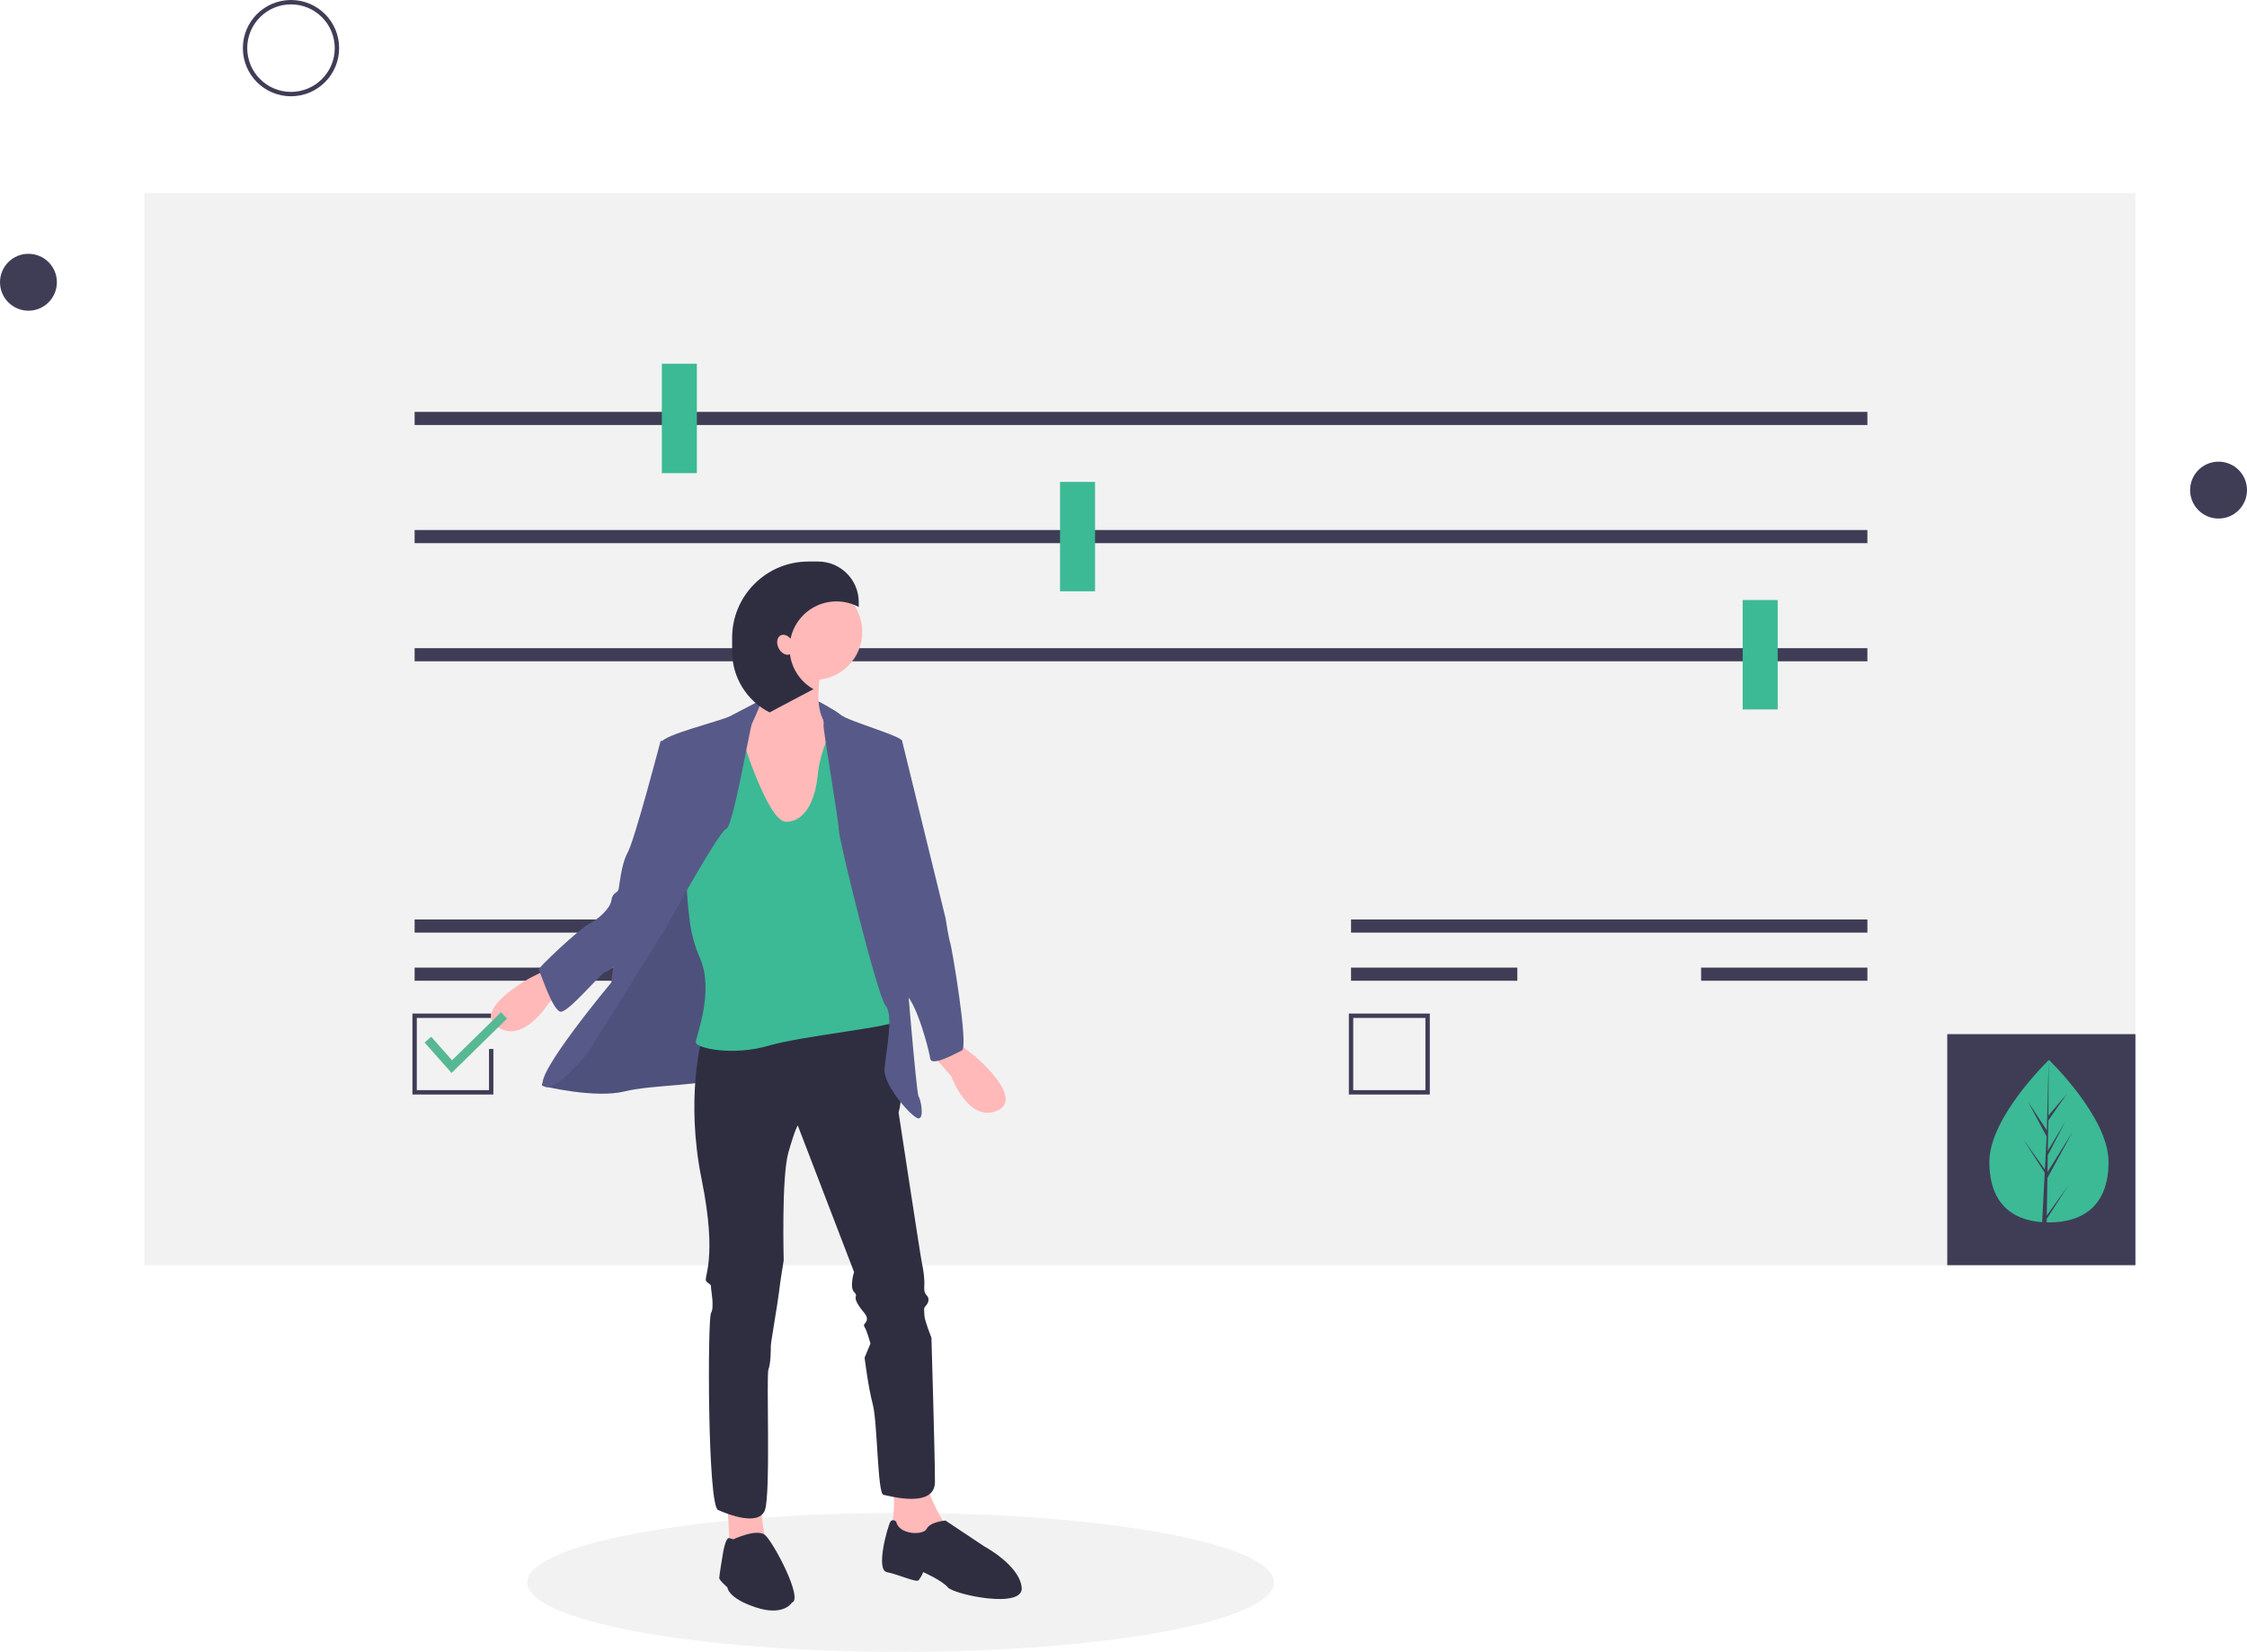
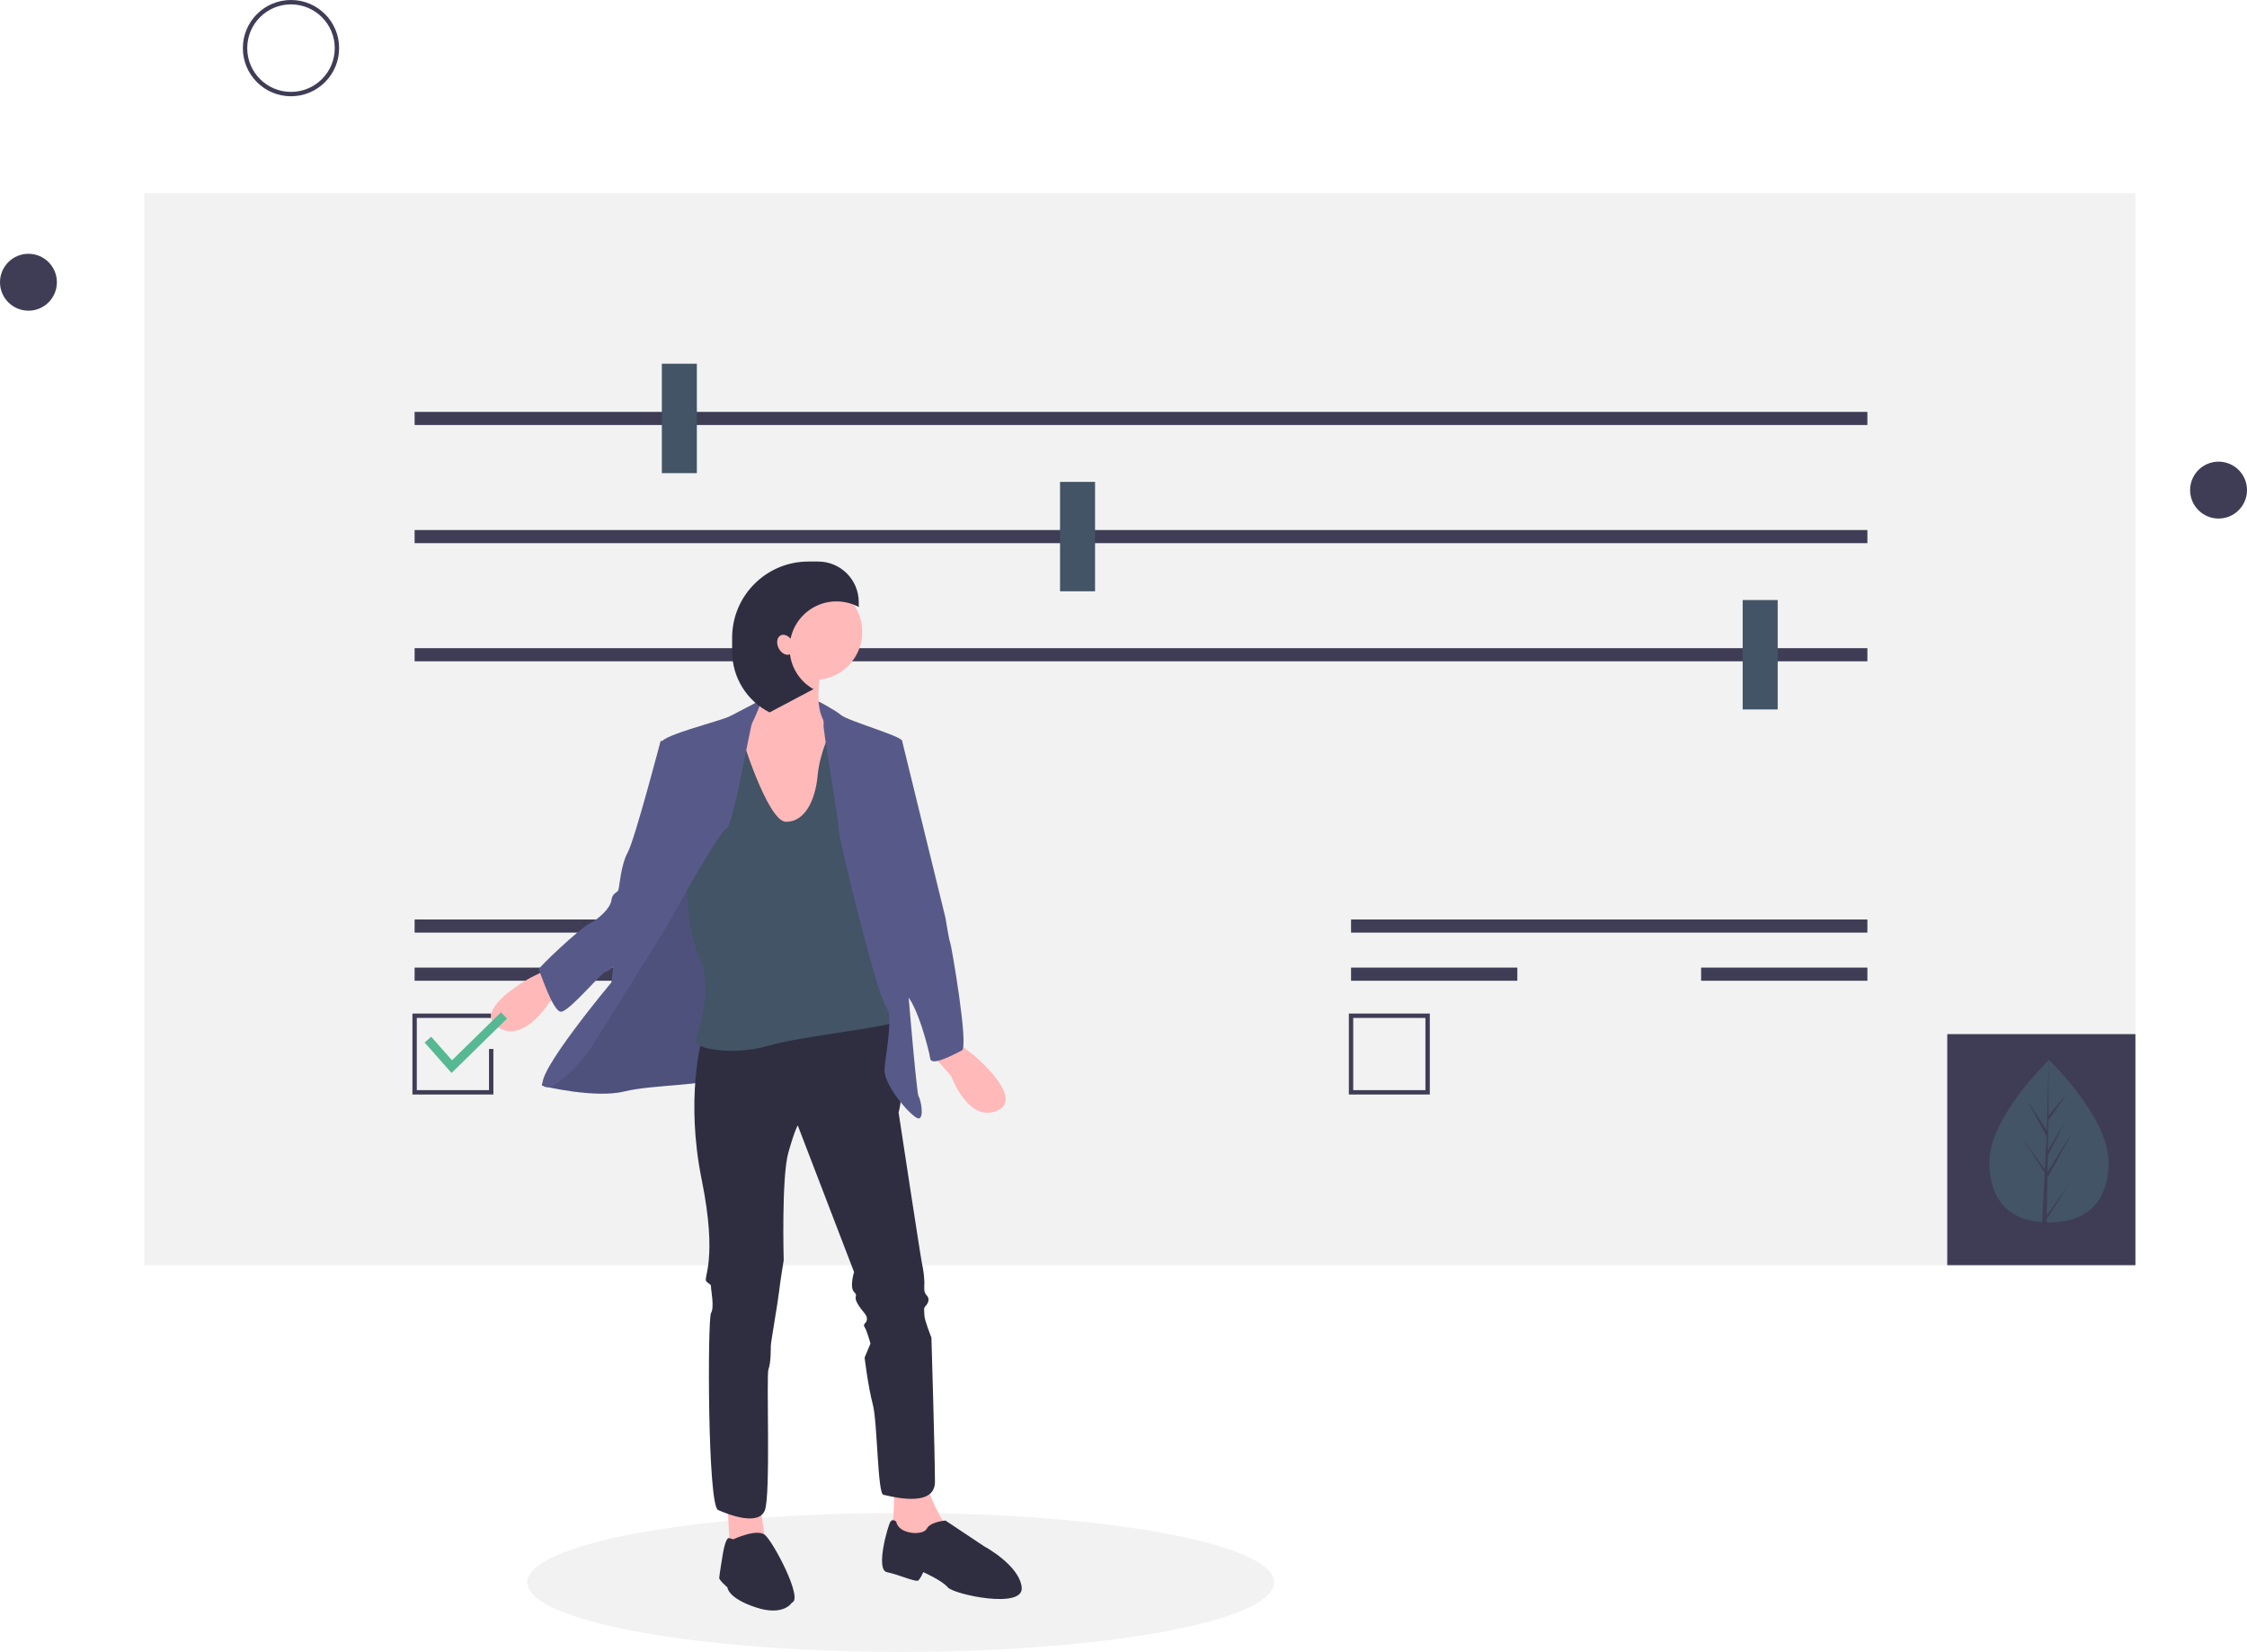
<svg xmlns="http://www.w3.org/2000/svg" id="eaae95e9-bf99-4a62-939f-b246d44eba2f" data-name="Layer 1" width="1027" height="755" viewBox="0 0 1027 755">
  <ellipse cx="411.656" cy="723.244" rx="170.656" ry="31.756" fill="#f2f2f2" />
  <rect x="66" y="88.25" width="910" height="490" fill="#f2f2f2" />
  <rect x="890" y="472.651" width="86" height="105.599" fill="#3f3d56" />
-   <path d="M1050.214,603.54c0,20.509-12.192,27.669-27.232,27.669S995.751,624.049,995.751,603.54s27.232-46.599,27.232-46.599S1050.214,583.031,1050.214,603.54Z" transform="translate(-86.5 -72.5)" fill="#3BBA95" />
+   <path d="M1050.214,603.54c0,20.509-12.192,27.669-27.232,27.669S995.751,624.049,995.751,603.54s27.232-46.599,27.232-46.599S1050.214,583.031,1050.214,603.54Z" transform="translate(-86.5 -72.5)" fill="#425465" />
  <polygon points="935.491 555.572 935.769 538.408 947.376 517.174 935.813 535.716 935.939 527.998 943.938 512.636 935.972 525.956 935.972 525.956 936.197 512.076 944.763 499.845 936.233 509.893 936.374 484.441 935.488 518.135 935.561 516.745 926.852 503.414 935.421 519.413 934.61 534.915 934.586 534.504 924.546 520.475 934.555 535.957 934.454 537.896 934.436 537.925 934.444 538.084 932.385 577.414 935.136 577.414 935.466 557.099 945.451 541.655 935.491 555.572" fill="#3f3d56" />
  <path d="M219.5,116.5a22,22,0,1,1,22-22A22.025,22.025,0,0,1,219.5,116.5Zm0-42a20,20,0,1,0,20,20A20.023,20.023,0,0,0,219.5,74.5Z" transform="translate(-86.5 -72.5)" fill="#3f3d56" />
  <circle cx="13" cy="129" r="13" fill="#3f3d56" />
  <circle cx="1014" cy="224" r="13" fill="#3f3d56" />
  <rect x="189.5" y="188.25" width="664" height="6" fill="#3f3d56" />
  <rect x="189.5" y="242.25" width="664" height="6" fill="#3f3d56" />
  <rect x="189.5" y="296.25" width="664" height="6" fill="#3f3d56" />
-   <rect x="302.5" y="166.25" width="16" height="50" fill="#3BBA95" />
-   <rect x="484.5" y="220.25" width="16" height="50" fill="#3BBA95" />
-   <rect x="796.5" y="274.25" width="16" height="50" fill="#3BBA95" />
+   <rect x="302.5" y="166.25" width="16" height="50" fill="#425465" />
+   <rect x="484.5" y="220.25" width="16" height="50" fill="#425465" />
+   <rect x="796.5" y="274.25" width="16" height="50" fill="#425465" />
  <rect x="189.5" y="420.25" width="236" height="6" fill="#3f3d56" />
  <rect x="189.5" y="442.25" width="118" height="6" fill="#3f3d56" />
  <polygon points="225.5 500.25 188.5 500.25 188.5 463.25 224.5 463.25 224.5 465.25 190.5 465.25 190.5 498.25 223.5 498.25 223.5 479.439 225.5 479.439 225.5 500.25" fill="#3f3d56" />
  <rect x="617.5" y="420.25" width="236" height="6" fill="#3f3d56" />
  <rect x="617.5" y="442.25" width="76" height="6" fill="#3f3d56" />
  <rect x="777.5" y="442.25" width="76" height="6" fill="#3f3d56" />
  <path d="M740,572.75H703v-37h37Zm-35-2h33v-33H705Z" transform="translate(-86.5 -72.5)" fill="#3f3d56" />
  <polygon points="378.024 333.278 351.768 333.278 351.768 320.418 373.737 320.418 378.56 323.097 378.024 333.278" fill="#575a89" />
  <polygon points="332.478 687.469 333.549 706.76 349.625 703.545 346.945 684.254 332.478 687.469" fill="#ffb9b9" />
  <path d="M495.067,749.788s.536,16.075-1.072,20.362,4.287,6.43,4.287,6.43h12.86l7.502,1.072V769.615s-8.573-13.396-8.573-20.898S495.067,749.788,495.067,749.788Z" transform="translate(-86.5 -72.5)" fill="#ffb9b9" />
  <path d="M421.657,776.045s10.717-5.063,14.468-1.996S453.807,803.372,448.449,804.98c0,0-3.751,6.43-16.611,2.143s-12.86-9.109-12.86-9.109-3.751-3.215-3.751-4.287,1.608-10.717,1.608-10.717,1.189-8.07,3.006-7.518Z" transform="translate(-86.5 -72.5)" fill="#2f2e41" />
  <path d="M496.139,768.007s-1.608-1.608-2.679,0-6.966,21.969-1.608,23.041,13.396,4.823,14.468,3.751a14.68,14.68,0,0,0,2.143-3.751s8.573,3.751,11.253,6.966,34.83,10.181,33.758,0-17.147-18.754-17.147-18.754l-17.683-11.789s-6.966.536-8.573,3.751S497.21,773.901,496.139,768.007Z" transform="translate(-86.5 -72.5)" fill="#2f2e41" />
  <path d="M339.137,560.636s-5.894,7.502-4.823,8.038,24.649,5.894,37.509,2.679,39.652-2.679,41.26-6.43,21.434-50.369,21.434-50.369L428.087,479.189l-6.966-9.109-16.075-13.932-32.15,60.014Z" transform="translate(-86.5 -72.5)" fill="#575a89" />
  <path d="M339.137,560.636s-5.894,7.502-4.823,8.038,24.649,5.894,37.509,2.679,39.652-2.679,41.26-6.43,21.434-50.369,21.434-50.369L428.087,479.189l-6.966-9.109-16.075-13.932-32.15,60.014Z" transform="translate(-86.5 -72.5)" opacity="0.1" />
  <path d="M407.189,547.776s-7.502,26.792,0,63.765.536,45.011,2.143,46.618,2.143,1.072,2.143,2.679,1.608,9.109,0,11.789-1.608,87.878,3.215,90.021,18.754,7.502,21.434,0,.536-61.622,1.608-64.301,1.072-9.109,1.072-10.717,3.215-19.826,3.751-24.649S444.698,648.514,444.698,648.514s-1.072-38.045,2.143-49.297,4.287-12.324,4.287-12.324l25.72,66.98s-2.143,6.966,0,9.109-.536,1.608,1.608,5.358,4.287,4.823,4.287,6.966-2.143,2.143-1.072,3.751,2.679,7.502,2.679,7.502l-2.679,6.43s1.608,13.396,3.751,21.434,2.143,40.724,4.823,41.26,23.577,6.43,23.577-5.894-1.608-65.908-1.608-65.908-3.215-8.038-3.215-10.181-.536-3.215.536-4.287,2.143-3.215.536-4.823-1.072-3.751-1.072-5.894a46.899,46.899,0,0,0-1.072-8.573c-.536-2.143-10.717-69.124-10.717-69.124s2.143-8.038,0-8.573-2.143-4.823-2.143-6.966,5.358-28.935-1.072-28.935S407.189,547.776,407.189,547.776Z" transform="translate(-86.5 -72.5)" fill="#2f2e41" />
  <path d="M336.458,515.626l-7.502,3.751s-26.792,14.468-15.004,22.505,23.577-11.253,23.577-11.253l11.253-8.573Z" transform="translate(-86.5 -72.5)" fill="#ffb9b9" />
  <path d="M440.947,368.805s-2.143,24.649-13.396,30.007-3.751,45.547-3.751,45.547l15.539,15.004,27.328-8.038,3.215-18.219,2.679-18.754-6.43-9.645s-8.038-2.143-4.823-23.577S440.947,368.805,440.947,368.805Z" transform="translate(-86.5 -72.5)" fill="#ffb9b9" />
-   <path d="M424.872,407.386s12.324,40.724,20.898,40.724,13.396-9.645,14.468-21.434,8.038-24.649,8.038-24.649L484.886,417.031s13.396,118.421,12.324,121.636-42.867,6.966-59.478,11.789S404.51,551.527,404.51,548.848c0-2.386,8.501-23.049,2.032-38.14a62.863,62.863,0,0,1-4.746-16.875c-1.001-7.944-1.931-17.558-1.037-20.538,1.608-5.358,10.181-62.158,10.181-62.158Z" transform="translate(-86.5 -72.5)" fill="#3BBA95" />
+   <path d="M424.872,407.386s12.324,40.724,20.898,40.724,13.396-9.645,14.468-21.434,8.038-24.649,8.038-24.649L484.886,417.031s13.396,118.421,12.324,121.636-42.867,6.966-59.478,11.789S404.51,551.527,404.51,548.848c0-2.386,8.501-23.049,2.032-38.14a62.863,62.863,0,0,1-4.746-16.875c-1.001-7.944-1.931-17.558-1.037-20.538,1.608-5.358,10.181-62.158,10.181-62.158Z" transform="translate(-86.5 -72.5)" fill="#425465" />
  <path d="M433.945,392.601s-9.608,5.14-13.895,7.283-30.543,8.573-31.079,11.789,3.751,48.226,1.608,53.048-23.577,47.69-23.577,47.69l-1.072,9.109s-35.366,42.331-31.079,47.154,20.362-15.004,20.362-15.004,35.901-57.335,36.973-59.478,23.041-41.796,26.256-42.867,10.717-46.082,11.789-48.226S435.515,391.748,433.945,392.601Z" transform="translate(-86.5 -72.5)" fill="#575a89" />
  <path d="M391.65,411.137h-3.215s-11.789,45.011-15.004,50.905-3.751,15.539-4.287,17.147-2.679,1.072-3.215,4.823-5.894,8.573-10.181,10.717-23.577,20.362-23.041,20.898,6.43,19.29,10.181,19.29,18.754-18.219,20.362-18.219,8.573-6.43,9.645-6.966,28.4-50.905,27.328-63.229S391.65,411.137,391.65,411.137Z" transform="translate(-86.5 -72.5)" fill="#575a89" />
  <path d="M525.349,549.959l6.6,5.175s23.358,19.533,10.2,25.051-20.851-15.74-20.851-15.74L511.988,553.794Z" transform="translate(-86.5 -72.5)" fill="#ffb9b9" />
  <path d="M460.654,393.236s7.085,3.433,10.3,6.112,27.864,9.645,27.864,11.789-2.679,35.366-2.679,35.366l3.751,58.943s5.358,66.444,6.43,68.052,2.679,10.181,0,10.181-16.075-15.004-15.539-22.505,4.287-24.649.536-28.935-21.434-76.089-21.434-80.376-7.502-47.154-6.966-48.226S460.654,393.236,460.654,393.236Z" transform="translate(-86.5 -72.5)" fill="#575a89" />
  <path d="M490.78,410.601l8.038.536,19.826,80.912s1.608,10.181,2.143,11.253,8.573,47.69,5.358,49.297-13.932,7.502-14.468,3.751-5.894-24.649-11.253-29.471-10.717-87.878-10.717-87.878Z" transform="translate(-86.5 -72.5)" fill="#575a89" />
  <circle cx="372.13" cy="288.804" r="21.969" fill="#ffb9b9" />
  <path d="M443.298,362.908c1.398-.718,3.237-.042,4.528,1.521a21.443,21.443,0,0,1,31.166-14.488v-2.233a18.554,18.554,0,0,0-18.554-18.554h-4.46A34.857,34.857,0,0,0,421.121,364.01v6.221A31.251,31.251,0,0,0,438.235,398.105l20.064-10.622a21.445,21.445,0,0,1-10.741-15.932c-1.698.741-3.972-.458-5.155-2.761C441.187,366.42,441.587,363.787,443.298,362.908Z" transform="translate(-86.5 -72.5)" fill="#2f2e41" />
  <polyline points="195.583 475.174 206.5 487.5 230.364 464.108" fill="none" stroke="#57b894" stroke-miterlimit="10" stroke-width="4" />
</svg>
